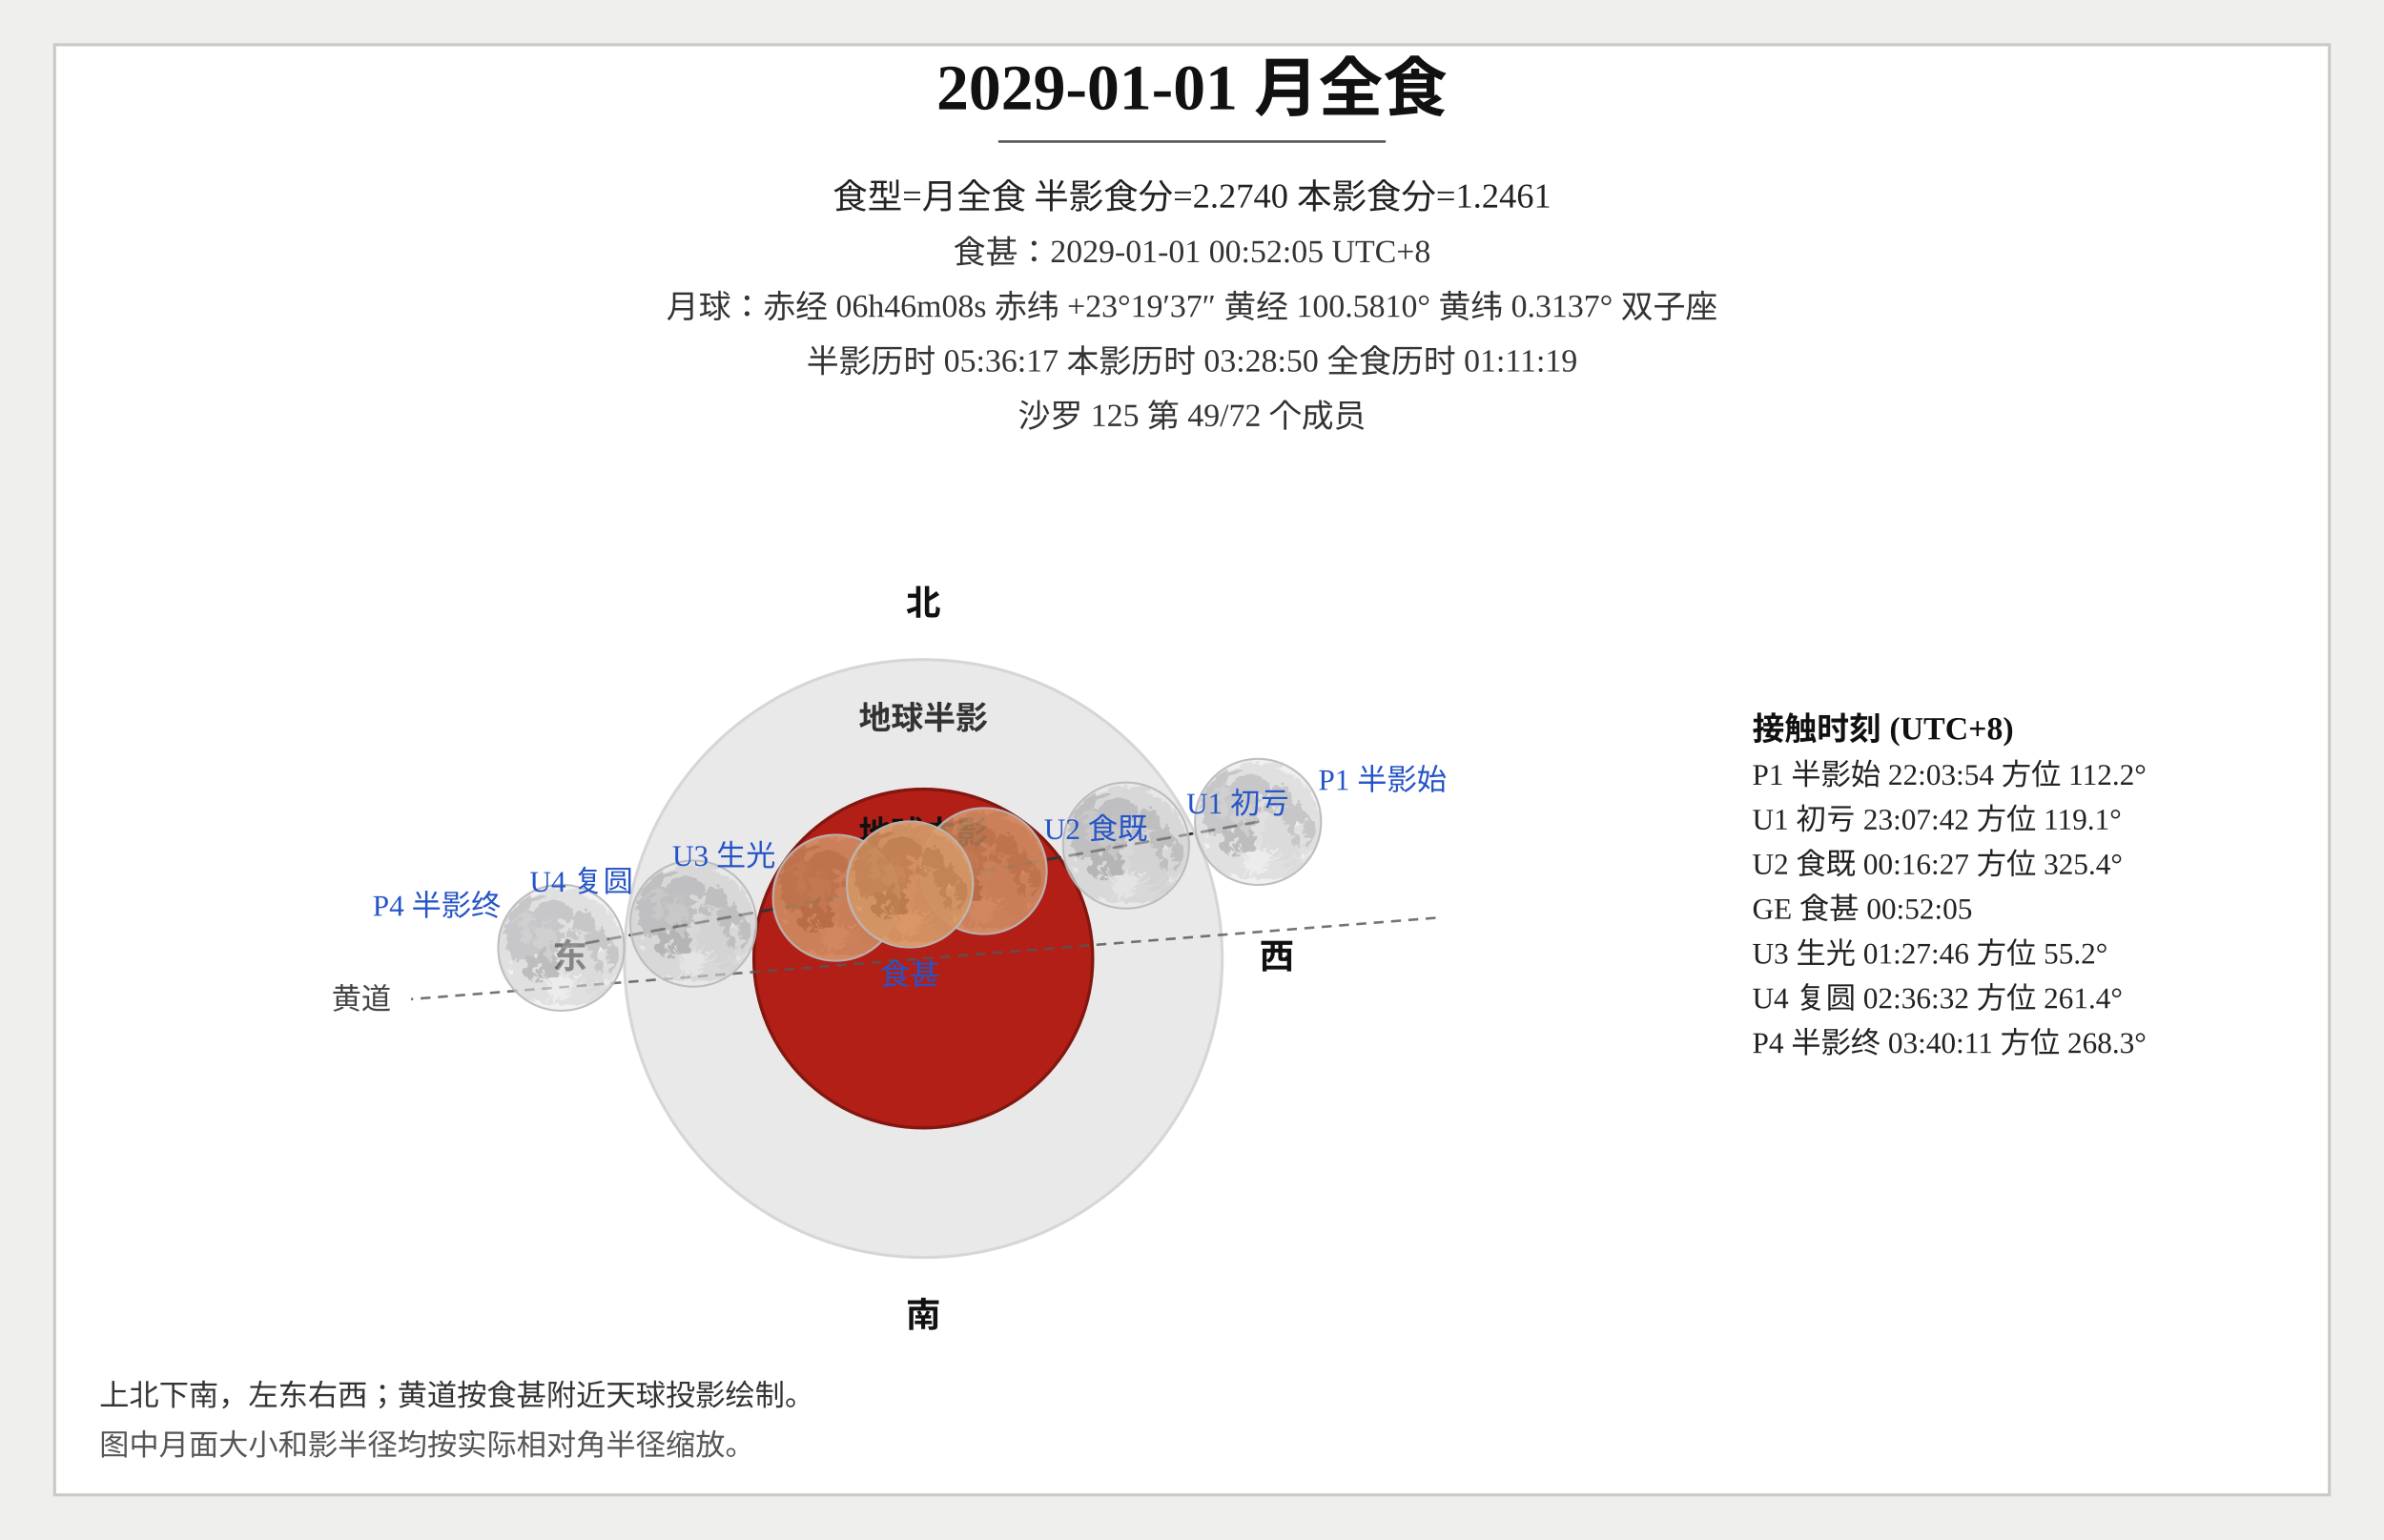
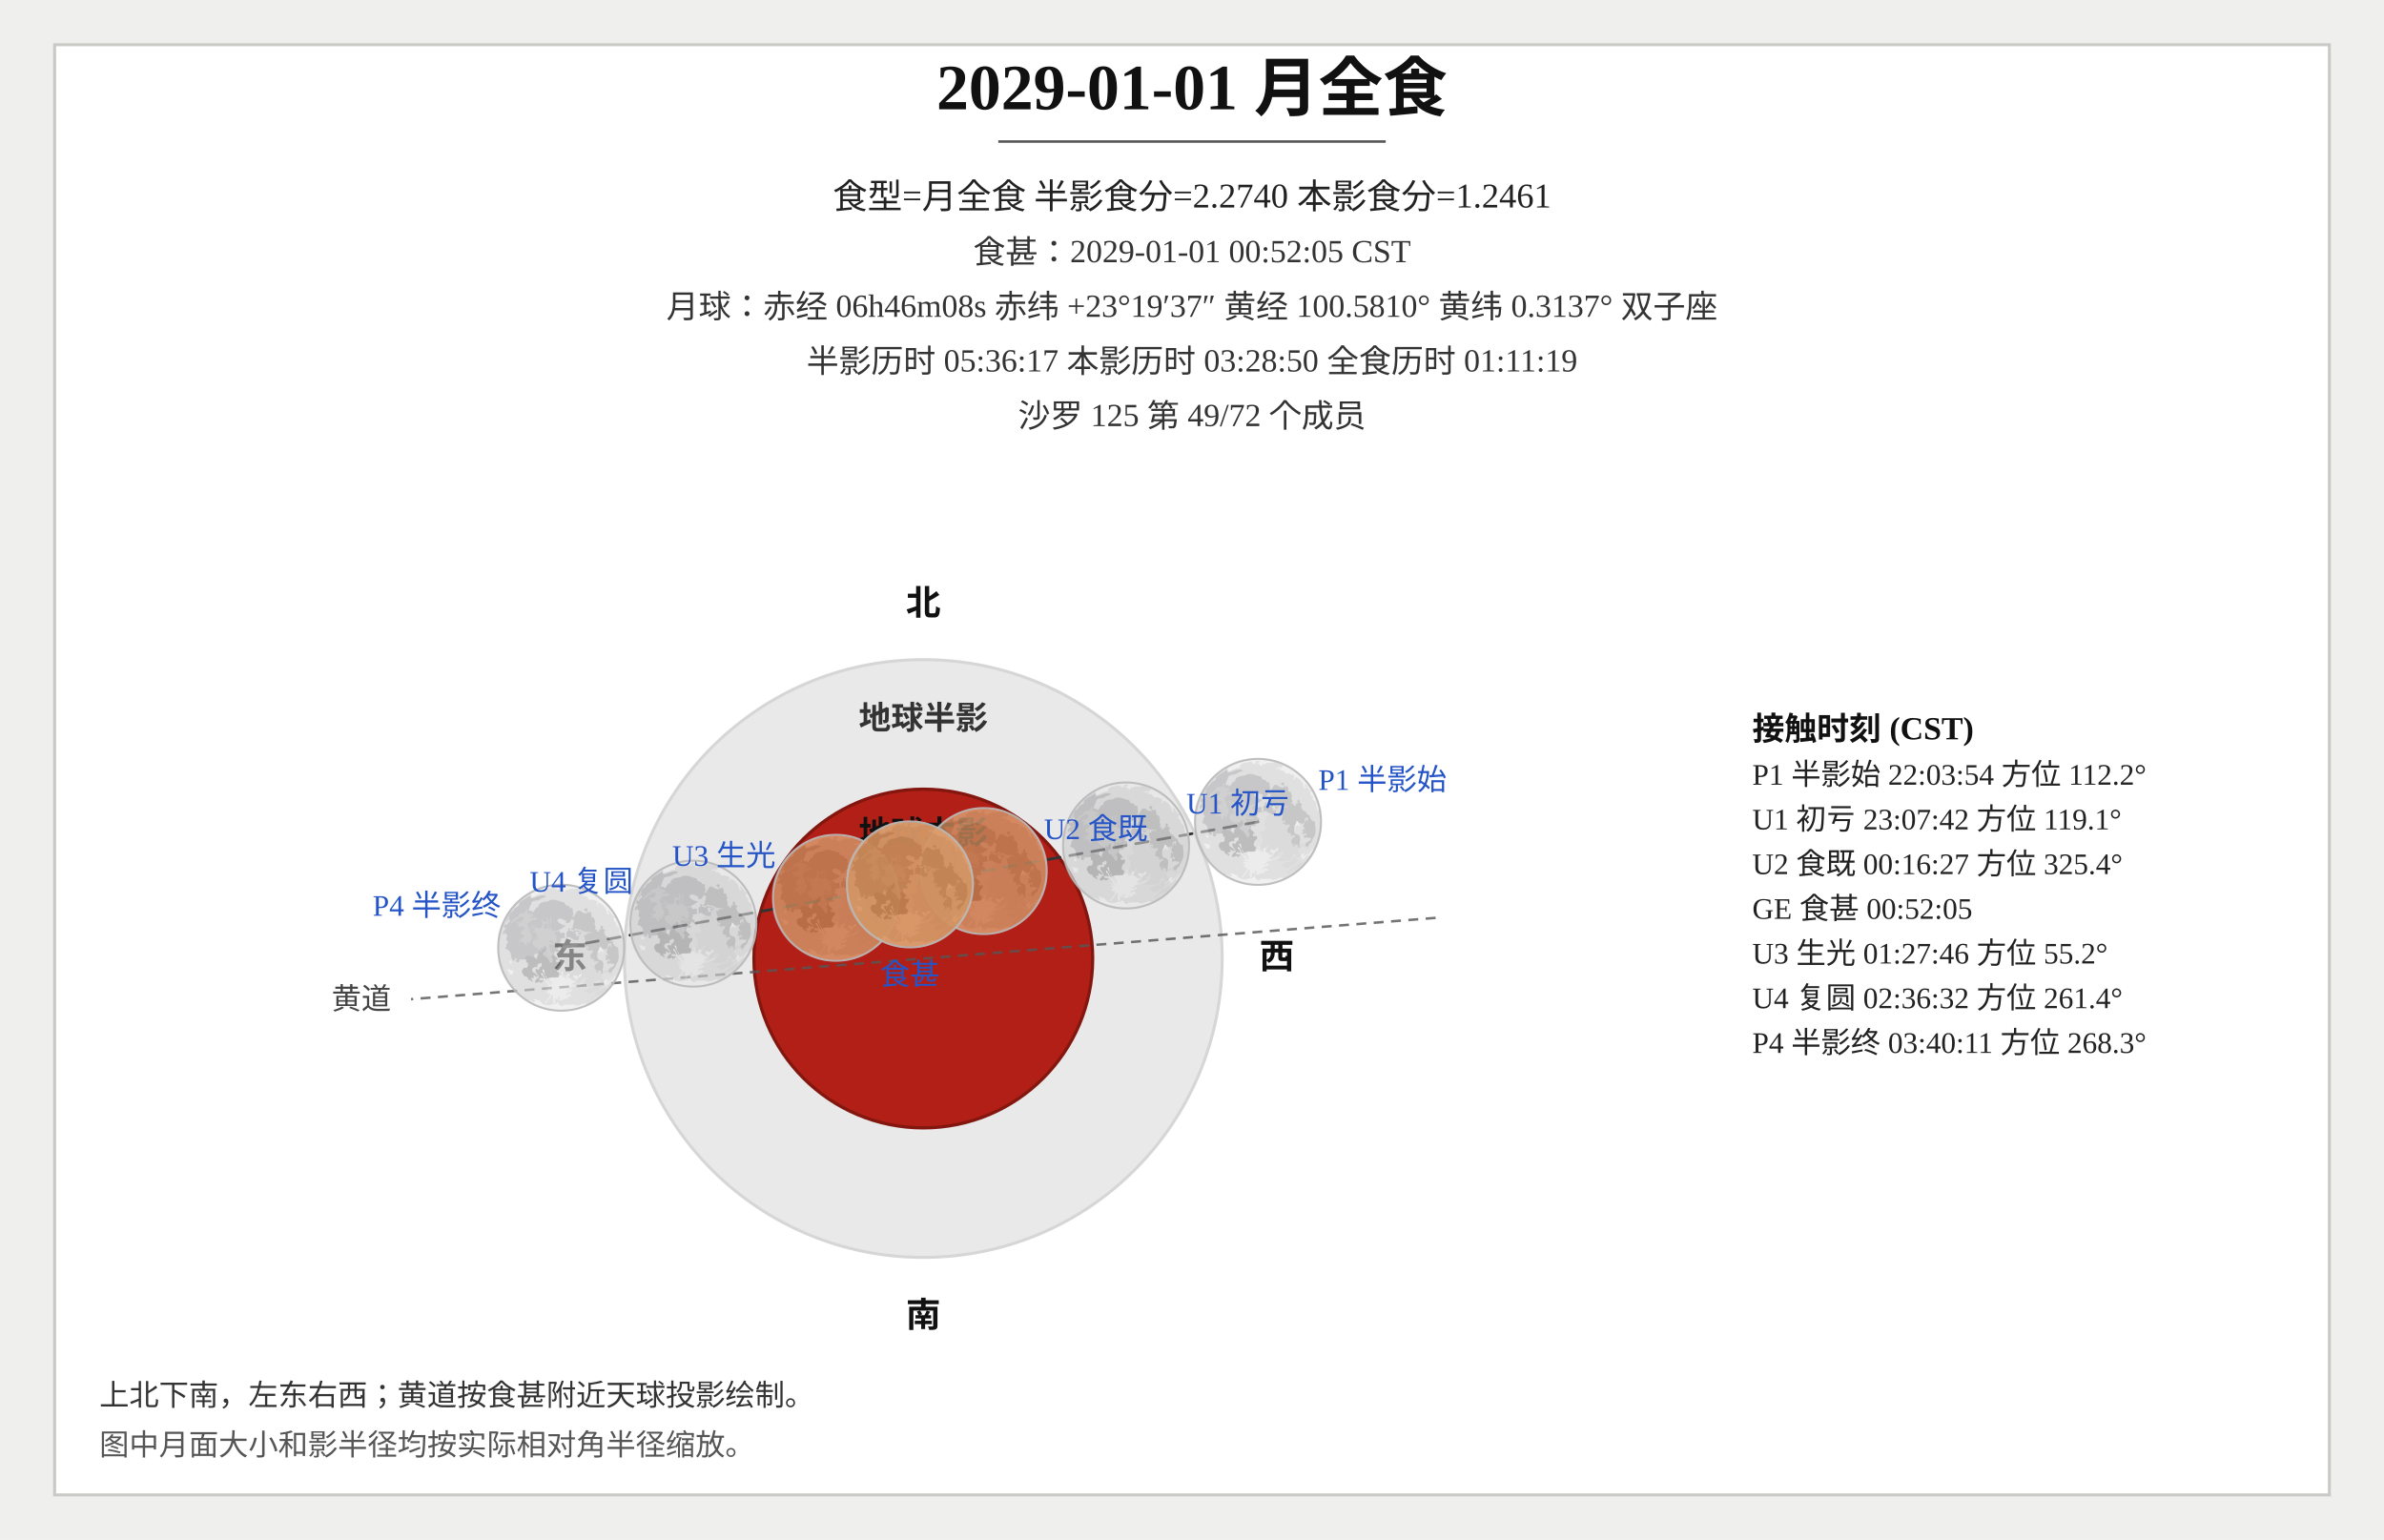
<svg xmlns="http://www.w3.org/2000/svg" width="960" height="620" viewBox="0 0 960 620">
  <defs>
    <symbol id="le-moon" viewBox="32.3 29.56 686 686">
      <ellipse cx="376.79" cy="372.19" rx="343.77" ry="337.2" fill="#d1d1d2" />
      <path d="m600.34,514.65c-22.16,21.41 34.41,42.64-7.59,51.61-22.35,4.73-12.07,16.74 5.03,15.45-12.85,4.96-34.43,44.65-8.06,21.81 10.19,-15.56 50.67,-13.6 22.18,4.86-15.54,18.68-41.36,24.36-63.63,33.82 10.85,22.1-29.61,20.26-6.85,.1 8.22,-12.16 18.38,-21.22 30.8,-28.17 7.9,-30.1-42.8,34.04-57.56,1.36-45.11,-5.94 33.33,-27.84 49.99,-36.39-7.68,-20.14 44.44,-22.46 11.59,-28.93-20.94,-11.34-7.91,40.7-37.21,32.05-31.28,13.88-63.22,-5.64-93.21,5.68 23.3,-12.4 67.59,-17.02 63.98,-53.53-25.62,-3.77-29.05,44.1-55.83,21.37-11.72,5.36-4.04,-27.04-25,-15.44-23.18,.47-10.84,-21.73-10.6,-28.63-14.76,5.76-44.68,18.79-27.2,-9.8 20.03,-25.77 2.41,-52.7-11.31,-73.47 12.78,-5.39 49.84,-1.59 32.39,-29.87-12.84,-21.3 10.88,-27.67 4.71,-49.06 23.06,-26.72 64.3,-35.96 74.37,-74.64 26.29,-15.26 59.64,9.36 40.25,38.95-21.14,40.84 27.32,62.87 30.89,97.82 5.18,29.78 28.72,58.86 41.4,84.59 22.78,-6.56 54.68,-8.45 49.36,24.72-14.62,5.92-23.02,-22.72-42.19,-8-3.31,.65-8.02,-1.33-10.68,1.76z" fill="#c4c4c7" />
      <path d="m344.82,282.03c19.67,-3.05 50.62,-22.82 54.93,-31.15-16.55,2.1-73.12,-28.31-28.78,-38.23 12.08,7.86 41.81,10.92 27.17,21.93 30.2,19.16 33.03,-27.5 44.71,-44.68-10.41,-16.61 3.71,-41.5-20.14,-31.56 1.34,-22.79-27.95,-5.62-28.68,-31.82-31.27,-4.65-59.58,-28.09-89.52,-6.18-24.02,2.29-54.73,5.42-53.96,32.16-16.66,-7.46-28.18,47.29-36.73,17.74-32.55,12.43-.04,-30.68-.71,-42.87 9.95,-16.65 36.62,-5.99 51.36,-21.75 14.71,-5.27 48.6,-14.39 12.23,-17.47-23.57,-2.92-42.86,15.85-65.78,15.31-6.88,-12.53 4.5,-22.17-15.7,-8.63-16.22,12.47-49.51,25.53-51.97,42.18 18.86,-10.29-13.77,22.71-18.31,15.83-11.66,19-11.16,18.98-30,32.65.63,13.16-29.59,35.33-21,40.4 4.08,-11.82 31.48,-39.49 13.23,-10.23-11.45,11.07-22.07,30.17-3.15,10.55 11.47,-20.23 18.45,8.49 3.15,8.67-4.99,8.67-15.03,27.09-15.43,4.45-10.21,7.36-12,31.89 3.53,25.98-1.07,10.84-27.27,19.13-14.3,35.94 11.18,-9.5 6.49,-28.24 9.56,-4.24 27.35,5.18-8.14,28.47 14.89,43.54 1.31,10.96-12.26,6.15-8.29,25.61-19.15,18.61 13.64,12.88 10.91,21.55 22.99,9.63 6.23,58.8 34.06,55.02-1.4,-24.25 17.79,-13.96 6.11,.87 7.4,21.34 31.36,.4 13.56,-14.89 6.85,9.2 15.15,11.23 16.13,7.9 9.47,3.85 34.73,-11.33 25.64,11.72 14.45,15.23 60.39,38.79 61.13,25.69-.68,-19.03 10.09,-11.15 18.03,-19.07 17.9,-1.9 2.49,27.39-4.37,27.95-4.63,17.03-13.37,8.77-18.6,3.43-5.48,12.24 26.55,15.21-3.24,12.29-1.56,18.3 33.53,-18.35 44.74,-25.38 24.99,-21.86 53.75,-45.52 58.31,-80.29 16.42,4 42.59,-2.21 13.64,-10.33 9.82,-8.3 8.92,-32.76 23.04,-10.63 10.31,-14.3 7.83,-24.08-7.55,-21.89-3.71,-15.34 17.71,-22.14-2.83,-23.67 18.19,-7.16 29.49,-5.89 52.3,-12.08 14.49,7.97 50.17,31.82 54.15,6.11-6.84,-12.19 16.62,-13.73-8.73,-13.1-7.57,12.24-12.05,-8.89 2.48,-5.86-26.95,1.66-10.77,-30.58 2.33,-10.95-6.46,13.38 13.7,15.88 15.27,2.84 10.45,-5.35-2.09,-18.85-3.19,-2.69-13.73,4.44-16.96,-14.75-.99,-2.71-.25,-19.53-17.25,.63-32.16,-14.73-1.7,19.87-8.15,8.01-24.78,6.12 5.21,-22.57-23.68,-11.01-3.93,-2.15-17.95,5.91-17.78,20.84-12.9,37.18-22.95,15.03 2.46,-38.76-27.72,-21.03-15.86,3.5-4.83,-23.27-26.93,-8.89zm-92.68,122.96c-12.08,7.8-1.89,43.58-15.76,23.32-19.13,3.33-.61,-42.36 6.19,-18.37 1.66,-3.78 5.83,-5.23 9.57,-4.95z" fill="#8d8d90" />
      <path d="m177.15,431.37c16.52,7.29-2.62,20.1 17.4,21.47-.28,15.74 1.52,35-21.76,29.18-13.87,13.27-14.94,22.21-3.37,37.26 4.49,17.2 27.63,3.9 26.4,27.14 12.51,-.28 15.63,7.61 22.3,12.55-.66,-11.96 1.35,-13.72-11.65,-18.38 4.82,-3.52 28.75,.93 16.7,-15.56 13.09,-5.72 13.85,16.36 25.6,2.4-13.11,-11.29-18.46,-21.79-27.95,-20.96-14.52,-26.51 13.08,-30.27 28.82,-30.57-11.38,-5.37-1.41,-20.67 7.5,-15.91 7.8,-24.78 24.79,23.25 1.89,17.25-.75,18.73-13.84,18.44-19.26,9.07-15.37,19.61 16.42,32.38 13.96,51.8-13.14,-4.27-15.34,17.92-20.69,12.89-3.3,32.39 36.82,-10.85 26.86,13.26 9.42,-2.55 13.62,-2.51 20.57,-13.39-19.34,1.96-36.4,-4.75-16.96,-14.64 1.43,.49 36.72,12.75 32.42,5.06 16.04,-5.45 41.24,-8.68 47.52,-5.2 2.42,-11.17 21.37,10.65 16.22,-12.16 15.26,-7.3-4.36,-22.5-7.86,-20.96-2.02,-13.46 3.84,-26.26 17.09,-37.84 4.37,-21.05-.6,-14.45-16.22,-13.68-16.97,-6.64 4.02,-26.2 4.8,-6.11 9.04,-15.33-48.35,-49.68-27.21,-37.65-36.73,16.84-16.56,-64.08-56.23,-43.37-22.97,11.64-16.69,36.95-23.75,54.01-14,2.68 3.97,35.99-11.25,14.67-10.03,-10.57-56.93,-31.4-61.9,-1.63z" fill="#6e6e73" />
      <path d="m432.85,205.91c26.37,.2 18.55,-52.43 53.27,-29.69 10.67,13.12 51.24,12.08 20.09,-4.37-20.91,-13.57 18.51,-19.07 12.39,-6.35-13.96,3.23 10.96,27.51 17.02,7.8 1.67,11.93 6.09,20.06 5.22,34.98 21,-3.1 11.65,14.43 20.94,23.78-14.69,10.34 10.89,27.62-4.35,39.27 4.81,6.15 19.53,-2.22 10.81,12.25 22.58,9.86 6.8,-24.27 25.69,-7.96-7.42,-14.96-3.87,-34.67 10.09,-15.56-14.62,16.23 26.7,10.51 4.37,25.33 4.34,17.28 7.85,27.2 24.89,30.57 5.12,7.67 7.12,18.37 22.27,21.08.62,15.21 15.09,35.23 29.76,33.46-1.15,25.06 12.03,60.04-7.05,86.06-8.4,12.42-14.59,41.19-23.58,33.19.66,18.74-23.86,26.98-21.5,5.21 5.38,-20.19 27.65,-11.71 32.52,-33.59-16.32,.07-25.54,-9.25-38.29,2.04-3.59,-8.3-1.45,-30.77 6.87,-21.9-16.57,11.74 22.39,5.47-2.11,-7.93-15.76,18.31-26.97,-10.46-4.57,-2.35-23.09,-9.87 2.39,-35.01 1.13,-8.21 10.22,-15.64-16.71,-25.5-5.84,-31.26 6.7,-13.93 21.02,-57.65 19.56,-18.17 8.66,-8.26 4.9,-39.36-3.39,-21.66-20.54,-2.77 2.07,38.03-20.5,24.3 8.34,18.62-17.02,-4.12-23.58,3.11-.89,-14.28-17.23,-20.97-10.17,-.51-15.13,14.65-23.67,63.45 7.25,62.31 25.89,14.39 3.55,45.01 9.34,69.56-14.6,20.55 2.23,-27.62-22.78,-11.41-17.2,-25.6 7.9,24.54-13.02,3.55-6.77,-4.71 14.22,-17.27-4.37,-9.61-13.37,-19.6 3.22,-35.65 17.14,-40.12-8.21,-24.63-25.11,15.38-24.38,-16.99-10.27,-6.41-22.87,2.03-17.22,-20.61-19.47,5.28 36.25,-31.76-1.59,-28.72-4.06,8.57-18.53,-4.24-26.16,-6.9 4.86,-14.56 14.84,14.21 13.79,-8.92-13.06,-22.49-11.54,21.37-15.71,-8.97-7.85,-14.22 11.77,-21.74-5.25,-35.57 9.44,-2.25-15.74,-31.77 6.99,-20.96 2.78,-7.2 14.45,-19.09 29.69,-10.48 6.03,-16.49-19.72,4.48-13.35,-11.71-24.56,15.52-55.95,-26.58-61.76,-3.14-.62,-11.92-10.56,-16.77-20.22,-2.8-11.82,.9-26.6,-14.97-4.58,-8.88-7.37,-18.3 20.68,-49.19-5.46,-49.2-1.3,-4.25-3.51,-9.2-.31,-13.35z" fill="#8b8b8e" />
      <path d="m328.32,596.48c-18.18,-25.27-39.92,-47.98-51.68,-77.34-7.81,-22.48-19.26,-1.34-1.44,5.65 5.35,23.26 39.36,62.68 44.7,67.11-6.61,-19.42-51.66,-12.24-14.25,-6.96 34.57,15.21-41.5,-3.72-.99,10.4-4.2,-1.71-29.63,-.74-5.6,4.34 24.38,2.42-20.16,15.32 6.67,17.16-15.87,14.67 14.04,-3.79 7.85,8.13 12.8,6.92-31.44,46.86-28.52,53.49 20.27,-9.82 31.54,-45.27 44.49,-50.06 3,15.34-4.03,43.79 7.28,49.55 12.28,-6.31-1.41,-47.08 13.58,-22.56-3.07,-25.18 16.42,24.64 9.8,-4.46-15.2,-24.89 19.78,-10.13 3.2,4.62 13.58,13.39 24.19,-8.25 41.5,-4.85 17.78,-7.39-10.97,-12.37 12.29,-8.03-7.42,-12.84 35.24,2.76 7.74,-11.97.63,-11.56-13.28,-.42-16.5,-7.11-3.06,15.84-13.26,11.96-3.68,-5.59-2.6,-4.39-32.49,.66-7.75,-2.96 15.56,9.53 53.23,-13.32 32.23,-16.95-2.31,12.22-54.51,5.81-18.45,3.66 16.79,-5.41 11.47,-16.53 27.45,-15.76 16.61,-2.94 58.2,-15.15 54.73,-24.95-17.57,11.16-63.33,29.06-69.55,20.63 18.22,5.63 40.66,-18.57 8.99,-5.22-5.38,-13.2 42.67,-25.31 33.36,-42.52 19.53,3.8 30.17,-29.75 8.63,-15.6-7.6,25.35-37.86,-12.27-33.17,13.74 7.4,2.98 11.28,19.08 18.14,6.78 2.01,17.62-30.84,17.33-27.94,4.85-11.24,.17-10.18,-11.36-21.49,-10.67 11.4,-7.24 40.01,-61.63 18.01,-29.6-2.8,15.56-20.25,18.01-16.23,4.76-8.68,10.83-8.71,52.53-18.52,20.59-21.75,23.83 3.13,-27.85-13.03,-23.06-16.46,-20.36 15.98,36.25-6.69,14.18-9.55,13.61-15.96,16.51-26.39,14.62-4.5,7.89-22.94,-6.93-30.34,3.77-27.36,-4.97 17.64,29.73 6.86,25.25 17.59,34.22-29.04,-16.72-28.43,-33.38-16.48,-5.3-6.19,-52.29-22.98,-36.28 12.25,20.85 21.32,45.83 34.48,67.24 14.42,12.01 26.57,34.15 5.88,9.14-7.63,-10.17-25.65,-29.2-8.37,-6.32 8.54,10.28 18.86,20.51 24.12,32.57z" fill="#f2f2f3" />
      <path d="m78.28,480.13c3.67,26.5 14.4,-1.26 25.24,17.71 19.82,-13.48 5.65,10.83 9.35,20.95-11.84,-5.81-24.82,.34-29.36,2.39 23.89,-13.39-9.46,-20.16-5.24,-41.05zm16.59,-42.79c10.51,12.52 19.81,30.1-.87,17.47-11.01,4.18 8.25,-13.79.87,-17.47zM508.16,61.57c66.87,27.44 124.69,76.74 161.57,138.98-21.69,9.51-33.64,-53.17-40.43,-24.41 16.19,17.44-5.29,23.14-6.01,-.31-1.49,-19.9-39.64,-58.49-49.71,-42.3 8.61,26.55-6.2,-7.19-6.72,11.44-.22,-16.69 18.88,-28.65-9.24,-29.17-15.02,-14.91-28.15,7.08-38.45,-16.1-8.6,-14.65-40.2,1.12-17.73,-16.76-14.85,-1.58-42.32,10.18-16.48,-6.15 12.49,1.06 27.45,2.43 23.2,-15.23zM210.24,76.89C286.45,35.06 378.79,23.19 462.75,46.43 445.94,59.61 419.32,43.32 413.82,59.62 392.72,47.24 402.4,84.92 383.55,59.32c-30.9,-.91 19.9,-17.58-7.65,-17.84-14.9,-5.41-12.72,20.38-16.19,12.77-9.25,13.18-16.5,-16.18-28.84,-7.59-22.72,3.82-57.03,4.83-55.06,32.59-23.69,-5.19-47.35,23.87-65.23,15.63 1.16,-5.94.52,-12.07-.35,-18zM712.58,314.44C705.4,275.7 692.92,236.78 670.84,204.05c-16.77,3.34-13,27.79 5.16,32.92-14.65,18.38 20.4,18.03 16.28,41.56 1.43,14.3 2.29,33.14 20.3,35.91zm-33.2,205.98c-4.18,4.95-26.15,46.36-34.14,37.3 11.01,-12.04 18.18,-31.02 34.14,-37.3zm-55.58,35.82c-20.44,32.5-21.93,-10.81 2.82,-11.74.19,4.11-1.49,7.96-2.82,11.74zm24.7,-22.23c4.14,20.49-42.03,25.88-30.57,46.05 12.17,-12.22 30.73,-27.02 30.57,-46.05zm-451.76,127.33c95.3,58.49 219.22,65.19 320.9,19.21-28.84,-15.79-46.28,20.26-73.89,1.96-18.49,.39-40.07,.56-58.55,.59 7.13,20.15-33.2,-.6-26.59,-16.59-9.53,6.89-14.96,18.95-29.78,11.86-13.92,12.89-39.26,6.15-53.44,1.25-3.38,-7.39-19.53,-13.04-14.9,-19.45-15.71,1.25-56.46,-23.78-27.18,2.32-3.97,20.03-28.05,-12.8-36.57,-1.16zM604.89,391.92c-14.03,-4.73-3.31,-33.12-21.83,-16.59 4.07,11.36-23.87,30.45.87,20.09 8.58,-21.08 18.86,14.92 20.96,-3.49z" fill="#fbfbfc" />
      <path d="m318.45,271.4c-.15,-20.92 6.69,-51.3-.28,-66.48-7.89,19.84 10.11,65.31-15.49,66.64 7.92,-16.9 2.96,-66.98-6.34,-63.63 1.23,17.58 17.8,79.02-16.7,56.77 7.37,-7.86-9.64,-26.22 14.81,-20.92 12.27,-29.11-27.76,1.33-19.49,-23.21-13.98,-23.54 6.75,33.21-7.32,40.2-12.22,22.77-51.19,-17.87-53.99,-9.45 9.27,5.11 42.62,26.75 13.8,16.98-14.73,-11.29-39.35,-13.19-11.16,-1.09 17.76,5.24 26.04,20.51.96,11.28-18.99,-2.06 26.37,8.62-.94,14.63 15.41,-2.85 30.01,-10.81 21.33,13.15 18.83,11.17 5.99,10.38-4.47,15.71 10.34,5.65 45.22,-5.02 16.48,4.22-9.39,5.82-53.67,-3.47-22.02,6.68 27.44,6.78-16.52,-4.54-7.49,16.31 4.24,25.23 39.79,23.93 45.64,49.38 6.92,-14-17.33,-39.18 4.26,-18.25 9.3,-10.61 16.25,2.57 10.77,-16.33 21.35,-3.28 12.99,38.56-2.06,33.21-7.7,17.21 5.7,20.06 12.85,23.88 13.15,8.61 27.89,43.31 26.36,36.44 17.01,-8.43 12.89,-25.76 1.51,-36.75 18.73,-5.38 6.07,-42.36 2.81,-14.44.41,-13.96-24.15,-48.81-8.35,-54.85 14.44,9.92 62.92,2.73 23.09,-5.76-18.61,10.46-42.88,-21.79-10.33,-11.84 14.35,21.63 21.34,6.06 27.49,-7.92-20.49,-9.22 16.81,-16.7-10.28,-20.14-2.36,-2.89 6.71,-32.17-13.16,-26.64-13.87,9.24 5.64,-23.15-12.33,-7.77z" fill="#a8a7aa" fill-opacity=".87" />
      <path d="m216.27,302.84c-16.91,-14.65-6.61,-33.19-21.45,-42.42 2.73,-16.88-10.61,-28.83 9.94,-20.7-15.42,-27.79 52.63,-4.22 33.19,-32.17-8.32,4.19-53,4.15-24.3,-4.27 31.84,-14.07-19.62,-13.66-24.58,-23.64 5.7,-10.61 1.37,-32.49-4.21,-10.48-5.54,24.87-45.67,6.82-41.89,32.59-14.41,5.15-49.49,37.21-42.27,38.95 22.17,-6.38 57.01,-56.88 71.46,-29.44-6.04,23.48-30.87,22.97-44.16,20.56 14.28,8.66 20.4,17.59 13.17,32.69 6.14,-4.35 16.86,-17.78 13.77,-.5 1.92,-21.87 15.57,3.51 26.28,-3.61-4.2,18.69-49.06,29.19-12.04,43.7 20.28,25.1-69.34,13.3-21.84,20.14 38.12,-3.46-25.86,20.07 5.55,16.56 19.8,-18.4 26.06,36.43 37.26,11.99-9.15,-20.88 10.81,-14.91 9.06,1.35 7.77,-16.13 19.5,-32.41 17.05,-51.29z" fill="#a8a7aa" fill-opacity=".87" />
      <ellipse cx="374.15" cy="373.46" rx="350.79" ry="347.28" fill="#cdcdcd" fill-opacity=".43" />
    </symbol>
  </defs>
  <rect width="100%" height="100%" fill="#efefed" />
  <rect x="22" y="18" width="916.000" height="584.000" fill="#ffffff" stroke="#c9c9c6" stroke-width="1.2" />
  <text x="480.000" y="44" fill="#111111" font-family="Georgia, 'Times New Roman', serif" font-size="26" font-weight="700" text-anchor="middle">2029-01-01 月全食</text>
  <line x1="402.000" y1="57" x2="558.000" y2="57" stroke="#555" stroke-width="1" />
  <text x="480.000" y="84.000" fill="#222" font-family="Georgia, 'Times New Roman', serif" font-size="14" text-anchor="middle">食型=月全食  半影食分=2.2740  本影食分=1.2461</text>
-   <text x="480.000" y="106.000" fill="#333" font-family="Georgia, 'Times New Roman', serif" font-size="13" text-anchor="middle">食甚：2029-01-01 00:52:05 UTC+8</text>
+   <text x="480.000" y="106.000" fill="#333" font-family="Georgia, 'Times New Roman', serif" font-size="13" text-anchor="middle">食甚：2029-01-01 00:52:05 CST</text>
  <text x="480.000" y="128.000" fill="#333" font-family="Georgia, 'Times New Roman', serif" font-size="13" text-anchor="middle">月球：赤经 06h46m08s  赤纬 +23°19′37″  黄经 100.5810°  黄纬 0.3137°  双子座</text>
  <text x="480.000" y="150.000" fill="#333" font-family="Georgia, 'Times New Roman', serif" font-size="13" text-anchor="middle">半影历时 05:36:17   本影历时 03:28:50   全食历时 01:11:19</text>
  <text x="480.000" y="172.000" fill="#333" font-family="Georgia, 'Times New Roman', serif" font-size="13" text-anchor="middle">沙罗 125  第 49/72 个成员</text>
  <circle cx="371.800" cy="386.000" r="120.359" fill="#e9e9e9" stroke="#d6d6d6" stroke-width="1.2" />
  <circle cx="371.800" cy="386.000" r="68.198" fill="#b21f16" stroke="#83170f" stroke-width="1.3" />
  <text x="371.800" y="293.641" fill="#333" font-family="Georgia, 'Times New Roman', serif" font-size="13" font-weight="700" text-anchor="middle">地球半影</text>
  <text x="371.800" y="339.802" fill="#111" font-family="Georgia, 'Times New Roman', serif" font-size="13" font-weight="700" text-anchor="middle">地球本影</text>
  <text x="371.800" y="247.641" fill="#111" font-family="Georgia, 'Times New Roman', serif" font-size="14" font-weight="700" text-anchor="middle">北</text>
  <text x="229.441" y="390.000" fill="#111" font-family="Georgia, 'Times New Roman', serif" font-size="14" font-weight="700" text-anchor="middle">东</text>
  <text x="514.159" y="390.000" fill="#111" font-family="Georgia, 'Times New Roman', serif" font-size="14" font-weight="700" text-anchor="middle">西</text>
  <text x="371.800" y="534.359" fill="#111" font-family="Georgia, 'Times New Roman', serif" font-size="14" font-weight="700" text-anchor="middle">南</text>
  <line x1="578.090" y1="369.628" x2="165.510" y2="402.372" stroke="#555" stroke-width="1" stroke-dasharray="4 3" opacity="0.82" />
  <text x="157.510" y="406.372" fill="#444" font-family="Georgia, 'Times New Roman', serif" font-size="12" text-anchor="end">黄道</text>
-   <path d="M 506.585 330.967 L 498.259 332.455 L 489.932 333.943 L 481.604 335.433 L 473.275 336.924 L 464.945 338.416 L 456.613 339.909 L 453.448 340.477 L 448.280 341.403 L 439.947 342.899 L 431.611 344.395 L 423.275 345.893 L 414.937 347.392 L 406.597 348.892 L 398.256 350.393 L 396.128 350.777 L 389.913 351.897 L 381.568 353.403 L 373.224 354.912 L 366.391 356.150 L 364.880 356.424 L 356.538 357.935 L 348.196 359.446 L 339.852 360.956 L 336.626 361.540 L 331.507 362.466 L 323.160 363.977 L 314.810 365.490 L 306.460 367.003 L 298.108 368.518 L 289.755 370.034 L 281.401 371.551 L 279.200 371.951 L 273.045 373.069 L 264.688 374.589 L 256.330 376.110 L 247.971 377.632 L 239.611 379.155 L 231.250 380.679 L 225.992 381.639" fill="none" stroke="#333333" stroke-width="1.1" stroke-dasharray="5 4" stroke-linecap="round" stroke-linejoin="round" />
+   <path d="M 506.585 330.967 L 502.422 331.711 L 498.259 332.455 L 494.096 333.199 L 489.932 333.943 L 485.768 334.688 L 481.604 335.433 L 477.440 336.178 L 473.275 336.924 L 469.110 337.670 L 464.945 338.416 L 460.779 339.162 L 456.613 339.909 L 453.448 340.477 L 452.447 340.656 L 448.280 341.403 L 444.114 342.151 L 439.947 342.899 L 435.779 343.647 L 431.611 344.395 L 427.443 345.144 L 423.275 345.893 L 419.106 346.642 L 414.937 347.392 L 410.767 348.142 L 406.597 348.892 L 402.427 349.642 L 398.256 350.393 L 396.128 350.777 L 394.084 351.145 L 389.913 351.897 L 385.741 352.650 L 381.568 353.403 L 377.396 354.157 L 373.224 354.912 L 369.052 355.668 L 366.391 356.150 L 364.880 356.424 L 360.709 357.179 L 356.538 357.935 L 352.367 358.691 L 348.196 359.446 L 344.025 360.201 L 339.852 360.956 L 336.626 361.540 L 335.680 361.711 L 331.507 362.466 L 327.333 363.222 L 323.160 363.977 L 318.985 364.733 L 314.810 365.490 L 310.635 366.246 L 306.460 367.003 L 302.284 367.760 L 298.108 368.518 L 293.932 369.276 L 289.755 370.034 L 285.578 370.792 L 281.401 371.551 L 279.200 371.951 L 277.223 372.310 L 273.045 373.069 L 268.867 373.829 L 264.688 374.589 L 260.509 375.349 L 256.330 376.110 L 252.151 376.871 L 247.971 377.632 L 243.791 378.393 L 239.611 379.155 L 235.431 379.917 L 231.250 380.679 L 227.069 381.442 L 225.992 381.639" fill="none" stroke="#333333" stroke-width="1.1" stroke-dasharray="5 4" stroke-linecap="round" stroke-linejoin="round" />
  <g class="event-moon">
    <use href="#le-moon" x="481.212" y="305.594" width="50.746" height="50.746" opacity="0.64" />
    <circle cx="506.585" cy="330.967" r="25.373" fill="none" stroke="#b9b9b9" stroke-width="0.8" opacity="0.9" />
  </g>
  <g class="event-moon">
    <use href="#le-moon" x="428.076" y="315.104" width="50.746" height="50.746" opacity="0.64" />
    <circle cx="453.448" cy="340.477" r="25.373" fill="none" stroke="#b9b9b9" stroke-width="0.8" opacity="0.9" />
  </g>
  <g class="event-moon">
    <use href="#le-moon" x="370.755" y="325.404" width="50.746" height="50.746" opacity="0.64" />
    <circle cx="396.128" cy="350.777" r="25.373" fill="#d66f1f" opacity="0.46" />
    <circle cx="396.128" cy="350.777" r="25.373" fill="none" stroke="#b9b9b9" stroke-width="0.8" opacity="0.9" />
  </g>
  <g class="event-moon">
    <use href="#le-moon" x="311.253" y="336.167" width="50.746" height="50.746" opacity="0.64" />
    <circle cx="336.626" cy="361.540" r="25.373" fill="#d66f1f" opacity="0.46" />
    <circle cx="336.626" cy="361.540" r="25.373" fill="none" stroke="#b9b9b9" stroke-width="0.8" opacity="0.9" />
  </g>
  <g class="event-moon">
    <use href="#le-moon" x="253.827" y="346.578" width="50.746" height="50.746" opacity="0.64" />
    <circle cx="279.200" cy="371.951" r="25.373" fill="none" stroke="#b9b9b9" stroke-width="0.8" opacity="0.9" />
  </g>
  <g class="event-moon">
    <use href="#le-moon" x="200.619" y="356.266" width="50.746" height="50.746" opacity="0.64" />
    <circle cx="225.992" cy="381.639" r="25.373" fill="none" stroke="#b9b9b9" stroke-width="0.8" opacity="0.9" />
  </g>
  <g class="event-moon">
    <use href="#le-moon" x="341.018" y="330.777" width="50.746" height="50.746" opacity="0.90" />
    <circle cx="366.391" cy="356.150" r="25.373" fill="#d66f1f" opacity="0.58" />
    <circle cx="366.391" cy="356.150" r="25.373" fill="none" stroke="#b9b9b9" stroke-width="0.8" opacity="0.9" />
  </g>
  <text x="530.853" y="318.087" fill="#2554c7" font-family="Georgia, 'Times New Roman', serif" font-size="12" text-anchor="start">P1 半影始</text>
  <text x="477.717" y="327.596" fill="#2554c7" font-family="Georgia, 'Times New Roman', serif" font-size="12" text-anchor="start">U1 初亏</text>
  <text x="420.396" y="337.896" fill="#2554c7" font-family="Georgia, 'Times New Roman', serif" font-size="12" text-anchor="start">U2 食既</text>
  <text x="366.391" y="396.523" fill="#2554c7" font-family="Georgia, 'Times New Roman', serif" font-size="12" text-anchor="middle">食甚</text>
  <text x="312.357" y="348.659" fill="#2554c7" font-family="Georgia, 'Times New Roman', serif" font-size="12" text-anchor="end">U3 生光</text>
  <text x="254.931" y="359.070" fill="#2554c7" font-family="Georgia, 'Times New Roman', serif" font-size="12" text-anchor="end">U4 复圆</text>
  <text x="201.723" y="368.758" fill="#2554c7" font-family="Georgia, 'Times New Roman', serif" font-size="12" text-anchor="end">P4 半影终</text>
-   <text x="705.600" y="298.000" fill="#111" font-family="Georgia, 'Times New Roman', serif" font-size="13" font-weight="700">接触时刻 (UTC+8)</text>
+   <text x="705.600" y="298.000" fill="#111" font-family="Georgia, 'Times New Roman', serif" font-size="13" font-weight="700">接触时刻 (CST)</text>
  <text x="705.600" y="316.000" fill="#222" font-family="Georgia, 'Times New Roman', serif" font-size="12">P1 半影始  22:03:54  方位 112.2°</text>
  <text x="705.600" y="334.000" fill="#222" font-family="Georgia, 'Times New Roman', serif" font-size="12">U1 初亏  23:07:42  方位 119.1°</text>
  <text x="705.600" y="352.000" fill="#222" font-family="Georgia, 'Times New Roman', serif" font-size="12">U2 食既  00:16:27  方位 325.4°</text>
  <text x="705.600" y="370.000" fill="#222" font-family="Georgia, 'Times New Roman', serif" font-size="12">GE 食甚  00:52:05</text>
  <text x="705.600" y="388.000" fill="#222" font-family="Georgia, 'Times New Roman', serif" font-size="12">U3 生光  01:27:46  方位 55.2°</text>
  <text x="705.600" y="406.000" fill="#222" font-family="Georgia, 'Times New Roman', serif" font-size="12">U4 复圆  02:36:32  方位 261.4°</text>
  <text x="705.600" y="424.000" fill="#222" font-family="Georgia, 'Times New Roman', serif" font-size="12">P4 半影终  03:40:11  方位 268.3°</text>
  <text x="40.000" y="566.000" fill="#333" font-family="Georgia, 'Times New Roman', serif" font-size="12">上北下南，左东右西；黄道按食甚附近天球投影绘制。</text>
  <text x="40.000" y="586.000" fill="#555" font-family="Georgia, 'Times New Roman', serif" font-size="12">图中月面大小和影半径均按实际相对角半径缩放。</text>
</svg>
